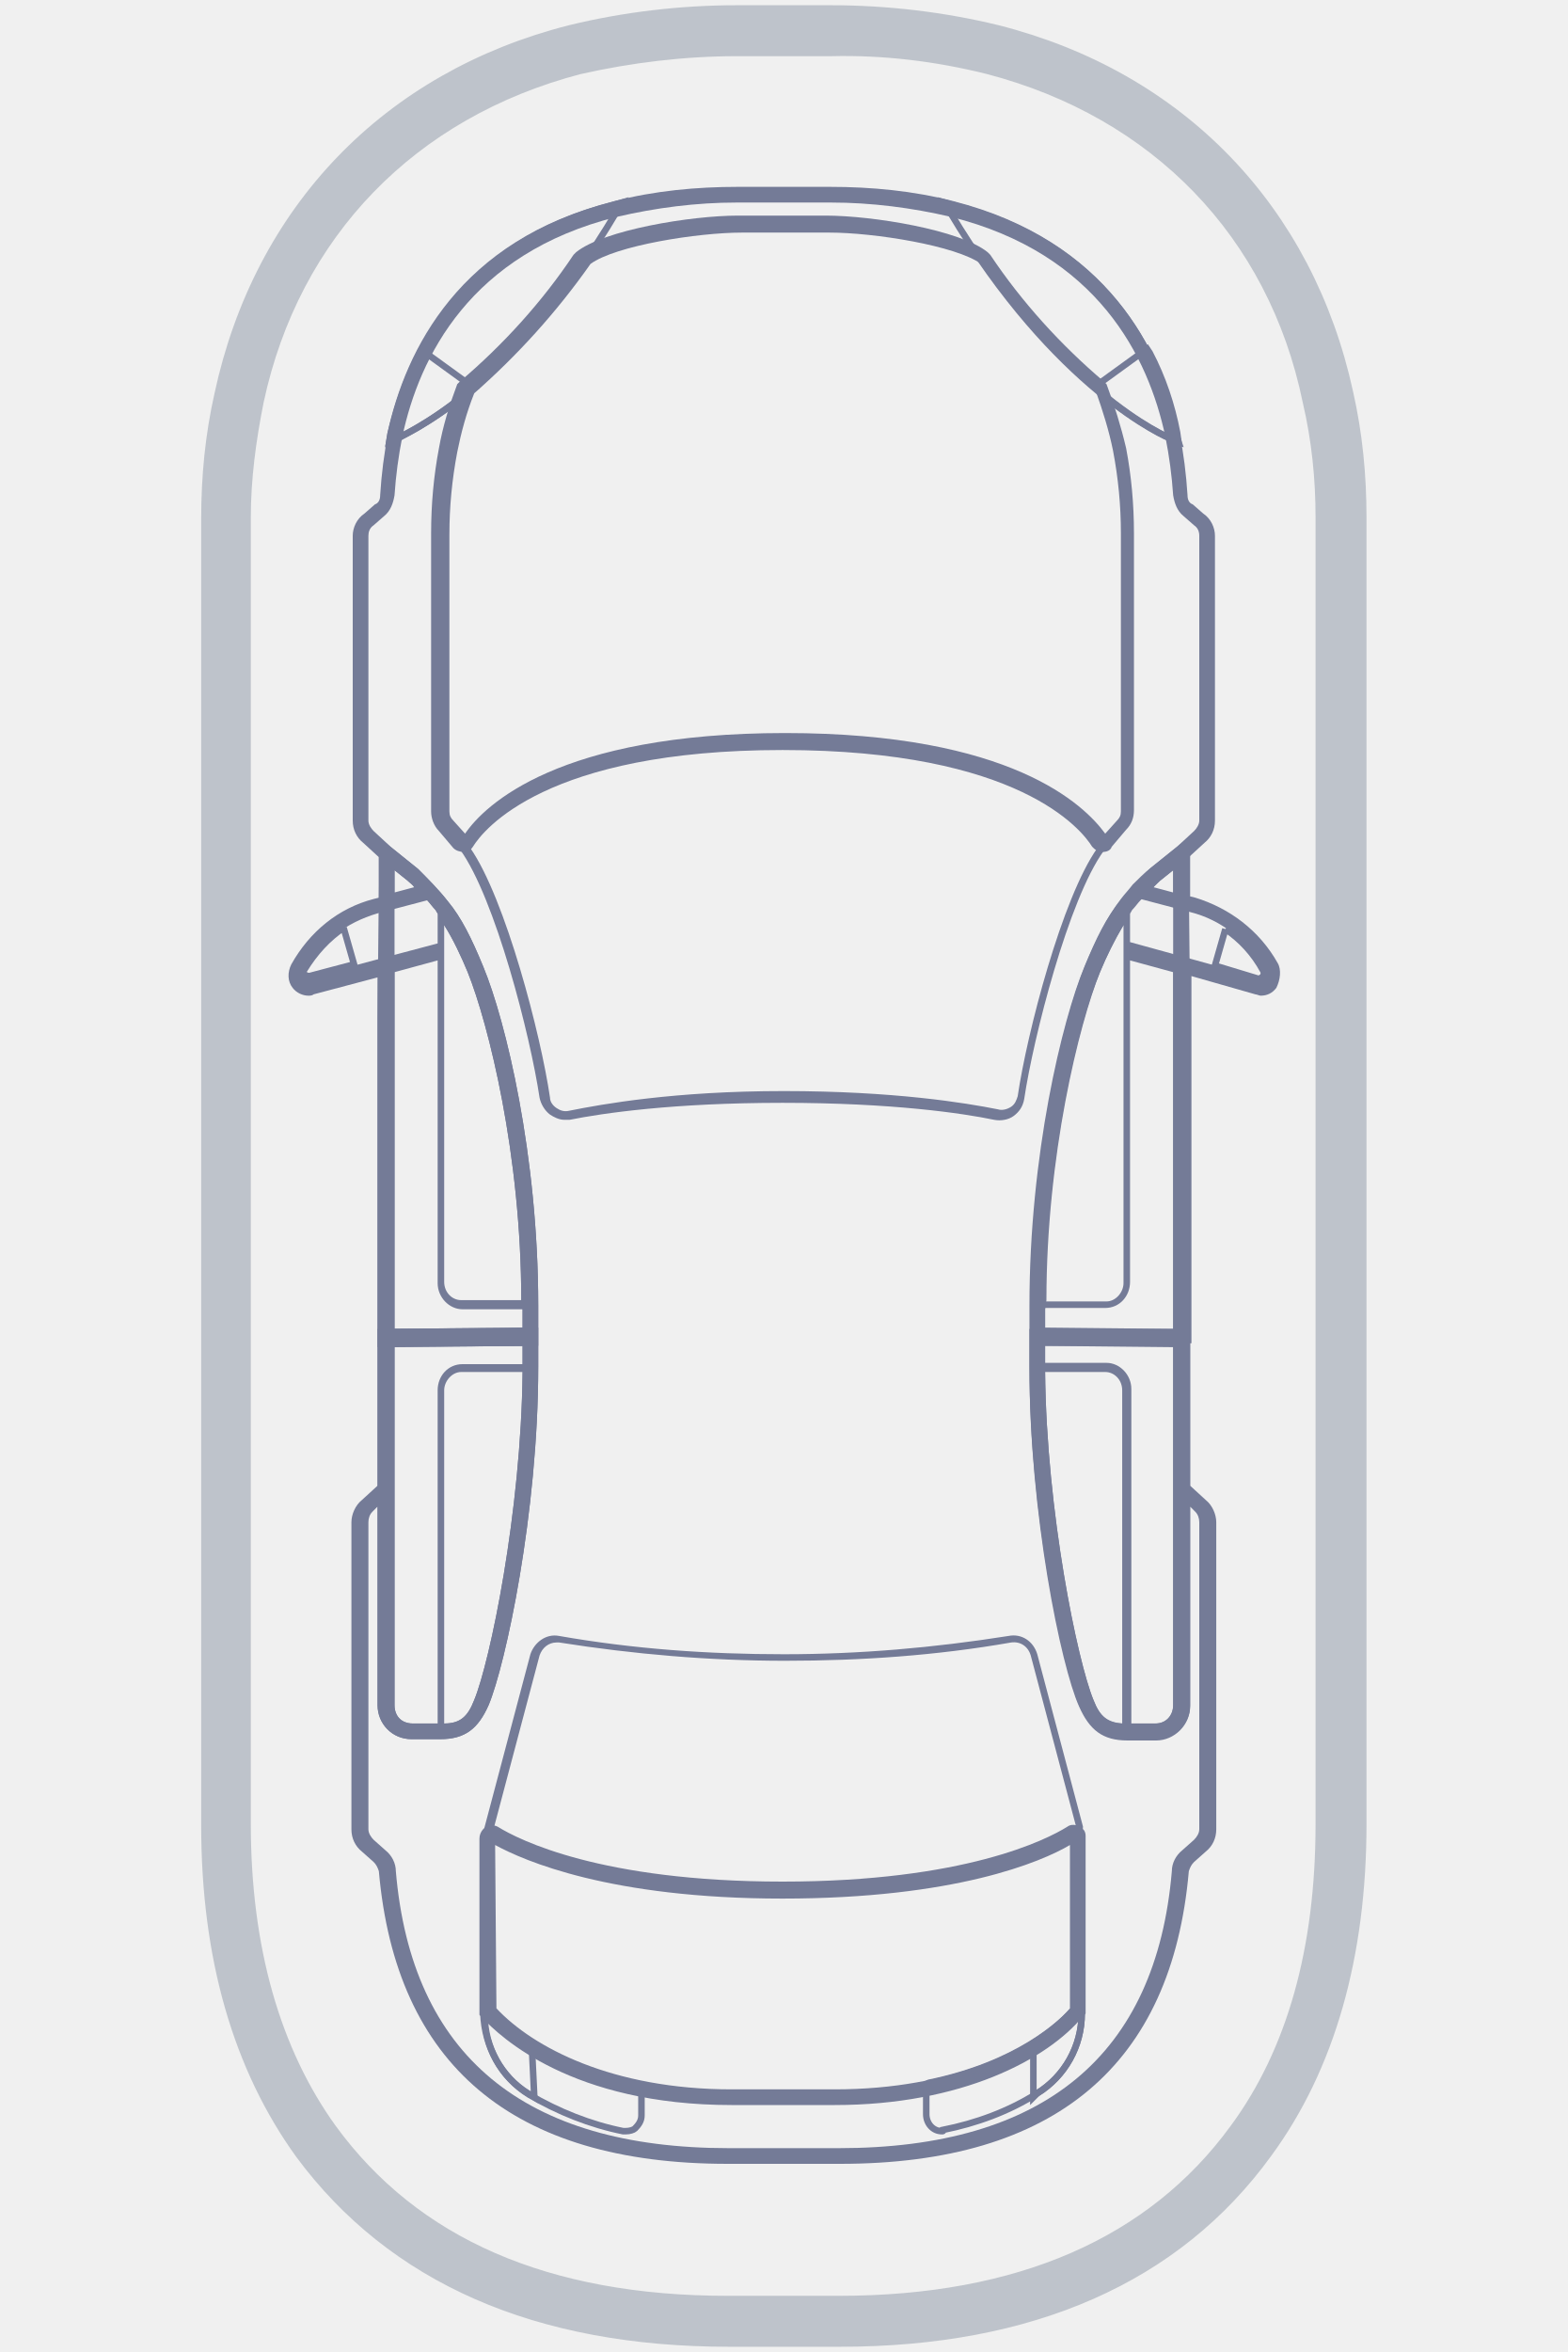
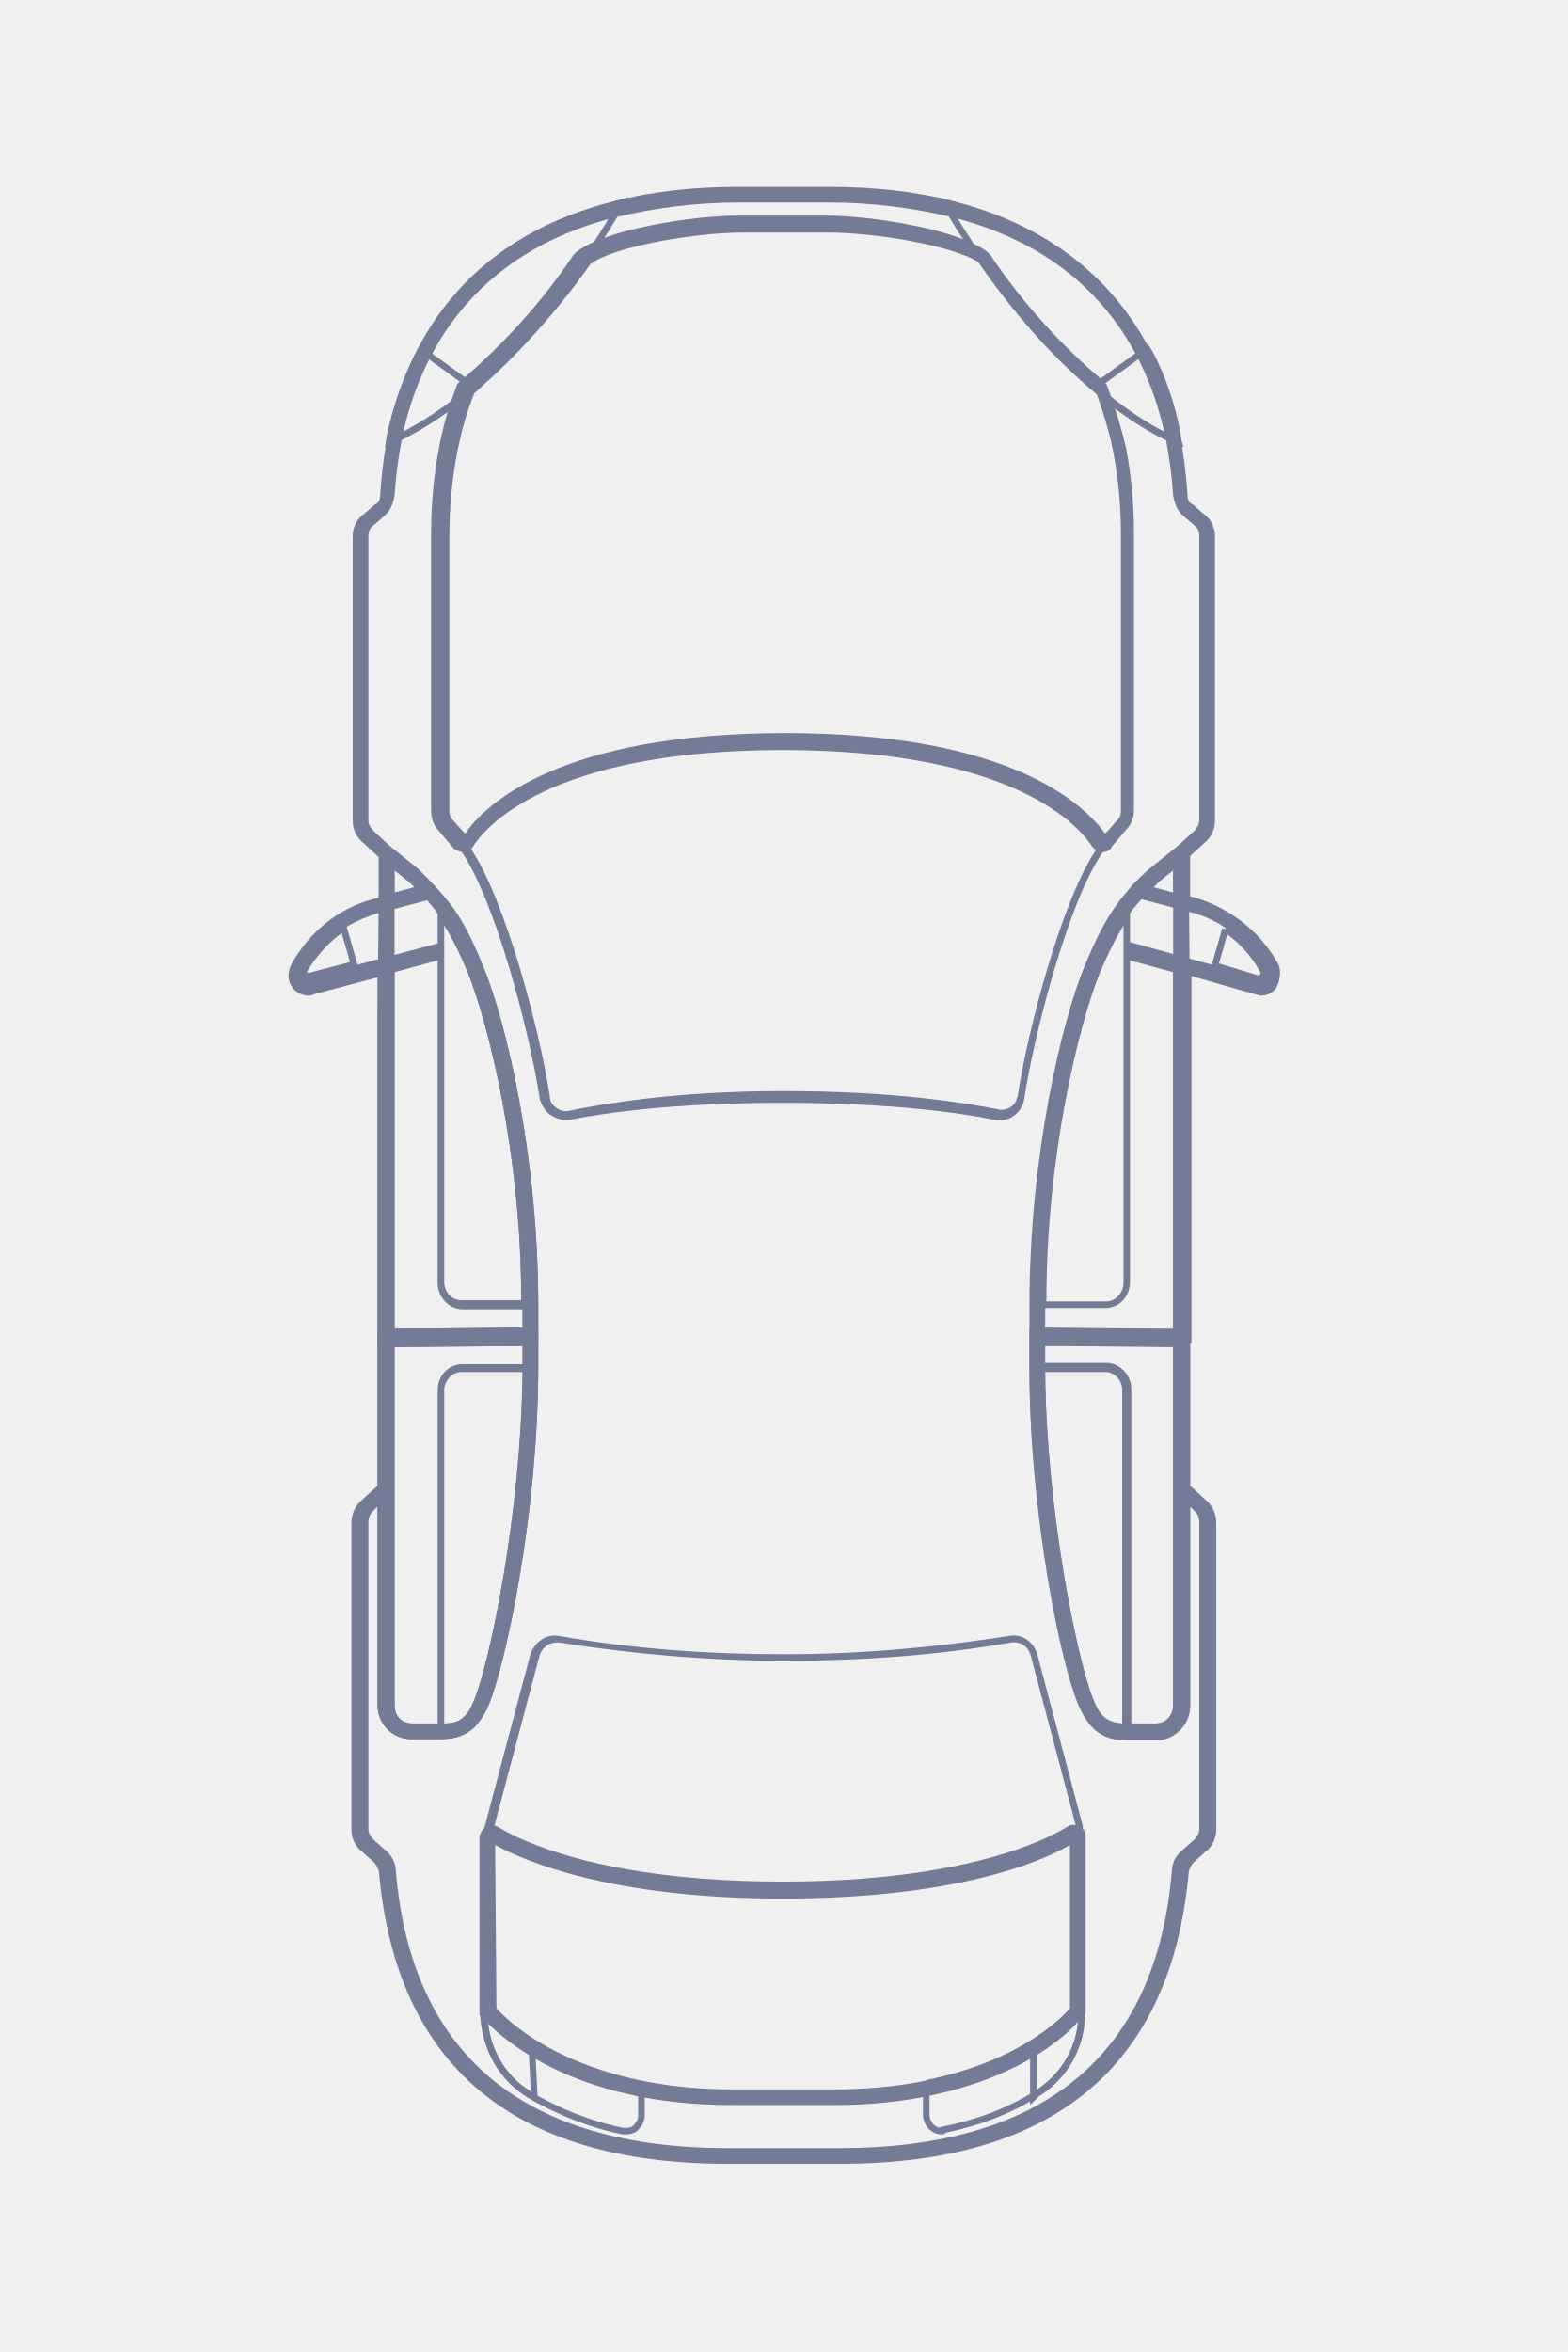
<svg xmlns="http://www.w3.org/2000/svg" version="1.1" viewBox="0 0 120 180" style="enable-background:new 0 0 120 180;" xml:space="preserve">
  <style type="text/css">
    .car-body {
        fill:#747b97;
        transition: all 1s;
    }
    .car-body_open {
        fill: #ff9800;
        fill-opacity: 0.7;
    }
    .car-body_alarm {
        fill: #f15e5f;
-     }
- 
-     .car-perimetr {
-         fill: none;
-         stroke: #4a5c74;
-         stroke-width: 2;
-         opacity: 0.3;
-     }
-     .car-perimetr_guard {
-         stroke: #00c0fc;
-         stroke-width: 2;
-         opacity: 0.8;
-     }
-     .car-perimetr_autolaunch {
-         stroke: #ffffff;
-         stroke-width: 3;
-         opacity: 1;
-     }
-     .car-perimetr_alarm {
-         fill: #f15e5f;
-         animation: blink 1s ease-in-out infinite;
    }

    .car-lamps {
        stroke-width: 0.5px;
        stroke: #747b97;
        fill: none;
        transition: all 1s;
    }
    .car-lamps_enabled {
        fill: #ffeb3b;
        fill-opacity: 0.9;
    }
    .car-lamps_break {
        fill: #ff0000;
        stroke: #ff0000;
        fill-opacity: 0.9;
    }
    .car-lamps_turn {
        fill: #F1C958;
        stroke: #F1C958;
        animation: blink 1s infinite;
    }

    @keyframes blink {
        0% {
            fill-opacity: 1;
        }
        50% {
            fill-opacity: 0;
        }
        100% {
            fill-opacity: 1;
        }
    }
</style>
-   <path class="car-perimetr" d="M64.3,178.6h-8.5c-14.6,0-25.4-4.8-32.3-14.1c-4.7-6.5-7.1-14.8-7.1-24.8v-100c0-3.2,0.3-6.3,1-9.4 C20.4,16.4,30,6.4,43.8,2.9c4.1-1,8.4-1.5,12.6-1.5h7.2c4.2,0,8.5,0.5,12.6,1.5C90,6.4,99.6,16.4,102.6,30.2c0.7,3.1,1,6.2,1,9.4 v100c0,10-2.4,18.4-7.1,24.8C89.7,173.8,78.8,178.6,64.3,178.6z M56.4,3.3c-4.1,0-8.2,0.5-12.2,1.4c-13,3.4-22.2,12.8-25,25.9 c-0.6,3-1,6-1,9v100c0,9.6,2.3,17.6,6.7,23.7c6.5,8.9,16.8,13.4,30.8,13.4h8.5c13.9,0,24.3-4.5,30.8-13.4c4.5-6.1,6.7-14.1,6.7-23.7 v-100c0-3-0.3-6-1-9C98,17.5,88.8,8.1,75.8,4.7c-4-1-8.1-1.5-12.2-1.4C63.6,3.3,56.4,3.3,56.4,3.3z" />
  <path class="car-body" d="M92.3,114.8l-1.2-1.1v-10.6v-1.4V77.9L91,67.7v-2.1l1.2-1.1c0.5-0.4,0.8-1,0.8-1.7V41c0-0.6-0.3-1.3-0.9-1.7l-0.8-0.7 c-0.3-0.1-0.4-0.4-0.4-0.7c-0.1-1.6-0.3-3.2-0.6-4.7c-1.4-6.5-5.6-14.8-17.3-17.8c-3.1-0.8-6.3-1.1-9.5-1.1h-3.4h-0.2h-3.4 c-3.2,0-6.4,0.3-9.5,1.1c-11.7,3-15.9,11.3-17.3,17.8c-0.3,1.5-0.5,3.1-0.6,4.7c0,0.3-0.1,0.6-0.4,0.7l-0.8,0.7 C27.3,39.7,27,40.4,27,41v21.8c0,0.7,0.3,1.3,0.8,1.7l1.2,1.1v2.1l-0.1,10.2v23.8v1.4v10.6l-1.2,1.1c-0.5,0.4-0.8,1.1-0.8,1.7V140 c0,0.7,0.3,1.3,0.8,1.7l0.9,0.8c0.2,0.2,0.3,0.4,0.4,0.7c1.3,14.8,10.2,22.4,26.7,22.4h4.2h0.2h4.2c16.5,0,25.4-7.6,26.7-22.4 c0.1-0.3,0.2-0.5,0.4-0.7l0.9-0.8c0.5-0.4,0.8-1,0.8-1.7v-23.5C93.1,115.9,92.8,115.2,92.3,114.8z M91.8,140c0,0.3-0.2,0.6-0.4,0.8 l-0.9,0.8c-0.5,0.4-0.8,1-0.8,1.6c-1.2,14.1-9.8,21.2-25.5,21.2h-4.1h-0.2h-4.1c-15.7,0-24.3-7.1-25.5-21.2c0-0.6-0.3-1.2-0.8-1.6 l-0.9-0.8c-0.2-0.2-0.4-0.5-0.4-0.8v-23.5c0-0.3,0.1-0.6,0.3-0.8l0.4-0.4v15.2c0,1.4,1.1,2.6,2.6,2.6h2.2c1.9,0,2.9-0.8,3.7-2.6 c1.3-3.1,3.8-14.7,3.8-25.9V103v-1.4v-1.7c0-11.5-2.5-21.8-4.2-25.9c-0.9-2.2-1.7-3.8-2.7-5c-0.7-0.9-1.5-1.7-2.3-2.5l-2.1-1.7l0,0 l-1.3-1.2c-0.2-0.2-0.4-0.5-0.4-0.8V41c0-0.3,0.1-0.6,0.4-0.8l0.8-0.7c0.5-0.4,0.7-1,0.8-1.6c0.1-1.5,0.3-3,0.6-4.5 c1.3-6.1,5.2-14,16.4-16.8c3-0.7,6.1-1.1,9.2-1.1h3.5h0.2h3.5c3.1,0,6.2,0.4,9.2,1.1C84,19.4,87.9,27.3,89.2,33.4 c0.3,1.5,0.5,3,0.6,4.5c0.1,0.6,0.3,1.2,0.8,1.6l0.8,0.7c0.3,0.2,0.4,0.5,0.4,0.8v21.8c0,0.3-0.2,0.6-0.4,0.8l-1.3,1.2l0,0L88,66.5 c-0.8,0.8-1.6,1.6-2.3,2.5c-1,1.2-1.8,2.8-2.7,5c-1.7,4.1-4.2,14.4-4.2,25.9v1.7v1.4v1.6c0,11.2,2.5,22.8,3.8,25.9 c0.8,1.8,1.8,2.6,3.7,2.6h2.2c1.5,0,2.6-1.2,2.6-2.6v-15.2l0.4,0.4c0.2,0.2,0.3,0.5,0.3,0.8V140z M40,103v1.4v0.6 c-0.1,10.7-2.5,22.2-3.7,25.1c-0.5,1.3-1.1,1.8-2.3,1.8l-0.5,0h-1.9c-0.9,0-1.4-0.6-1.4-1.4v-27.4L40,103z M30.2,101.7v-34v-1.1 l1,0.8c0.2,0.2,0.4,0.3,0.5,0.5l1,1c0.2,0.2,0.4,0.5,0.6,0.7c0.1,0.1,0.1,0.2,0.2,0.3l0.5,0.9c0.7,1.1,1.3,2.4,1.8,3.6 c1.6,4,4.1,14,4.1,25.1l0.1,0.7v1.4L30.2,101.7z M80,101.6v-1.4l0.1-0.7c0-11.1,2.5-21.1,4.1-25.1c0.5-1.2,1.1-2.5,1.8-3.6l0.5-0.9 c0.1-0.1,0.1-0.2,0.2-0.3c0.2-0.2,0.4-0.5,0.6-0.7l1-1c0.1-0.2,0.3-0.3,0.5-0.5l1-0.8v1.1v34L80,101.6z M89.8,103.1v27.4 c0,0.8-0.5,1.4-1.4,1.4h-1.9l-0.5,0c-1.2,0-1.8-0.5-2.3-1.8c-1.2-2.9-3.6-14.4-3.7-25.1v-0.6V103L89.8,103.1z" />
  <path class="car-body" d="M84.7,64.9l-0.1-0.2c-0.1-0.3-3.8-8.2-24.7-8.2l0,0c-20.9,0-24.5,7.9-24.7,8.2l-0.1,0.2l0.1,0.1c2.7,3.7,5.4,14.3,6.1,19 c0.1,0.5,0.4,1,0.8,1.3c0.3,0.2,0.7,0.4,1.1,0.4c0.1,0,0.3,0,0.4,0c2.5-0.5,7.9-1.3,16.3-1.3s13.8,0.8,16.2,1.3 c0.5,0.1,1.1,0,1.5-0.3s0.7-0.7,0.8-1.3c0.7-4.7,3.4-15.3,6.1-19L84.7,64.9z M77.9,83.9c-0.1,0.3-0.2,0.6-0.5,0.8 c-0.3,0.2-0.7,0.3-1,0.2c-2.5-0.5-8-1.4-16.4-1.4s-13.9,1-16.4,1.5c-0.4,0.1-0.7,0-1-0.2s-0.5-0.5-0.5-0.8 c-0.7-4.8-3.4-15.2-6.1-19.1c0.6-1.1,5.2-7.7,24-7.7l0,0c18.8,0,23.4,6.6,24,7.7C81.3,68.7,78.6,79.1,77.9,83.9z" />
  <path class="car-body" d="M77.2,125.2c-5.7,0.9-11.4,1.4-17.2,1.4s-11.5-0.4-17.2-1.4c-1-0.2-1.9,0.5-2.2,1.4l-3.5,13.2c-0.1,0.3,0,0.5,0.3,0.7 c1.1,0.8,7.4,4.5,22.6,4.5s21.4-3.8,22.6-4.5c0.2-0.2,0.3-0.4,0.3-0.7l-3.5-13.2C79.1,125.6,78.2,125,77.2,125.2z M60,144.4 c-14.9,0-21.1-3.7-22.2-4.5l3.5-13.2c0.2-0.6,0.7-1,1.3-1c0.1,0,0.1,0,0.2,0c5.7,0.9,11.5,1.4,17.3,1.4s11.6-0.4,17.3-1.4 c0.7-0.1,1.3,0.3,1.5,1l3.5,13.2C81.1,140.7,75,144.4,60,144.4z" />
  <path id="hood" class="car-body" d="M84.4,65.2L84.4,65.2c-0.4,0-0.6-0.2-0.8-0.4c-0.8-1.3-5.6-7.4-23.7-7.4S37,63.5,36.2,64.8c-0.2,0.3-0.4,0.4-0.7,0.4 s-0.6-0.1-0.8-0.3l-1.1-1.3c-0.4-0.4-0.6-1-0.6-1.5V40.8c0-2.2,0.2-4.4,0.6-6.5c0.3-1.7,0.8-3.3,1.4-4.9l0.1-0.1l0.1-0.1 c3.3-2.8,6.3-6.1,8.7-9.7l0.1-0.1l0.1-0.1c2.1-1.7,8.8-2.8,12.4-2.8h6.7c3.6,0,10.3,1.1,12.4,2.8l0.1,0.1l0.1,0.1 c2.4,3.6,5.4,6.9,8.7,9.7l0.1,0.1l0.1,0.1c0.6,1.6,1.1,3.2,1.5,4.9l0,0c0.4,2.1,0.6,4.3,0.6,6.5V62c0,0.6-0.2,1.1-0.6,1.5l-1.1,1.3 C85,65.1,84.7,65.2,84.4,65.2z M36.3,30.1c-0.6,1.5-1,3-1.3,4.5c-0.4,2.1-0.6,4.2-0.6,6.3v21.2c0,0.3,0.1,0.5,0.3,0.7l0.9,1 c1.5-2.2,7.2-7.7,24.5-7.7s22.9,5.5,24.5,7.7l0.9-1c0.2-0.2,0.3-0.4,0.3-0.7V40.8c0-2.1-0.2-4.2-0.6-6.3l0,0 c-0.3-1.5-0.8-3.1-1.3-4.5c-3.3-2.8-6.3-6.1-8.8-9.8c-1.9-1.4-8.2-2.4-11.6-2.4h-6.7c-3.4,0-9.7,1-11.6,2.4 C42.6,23.9,39.6,27.2,36.3,30.1z" />
  <path id="trunk" class="car-body" d="M63.9,161.1H56c-12.2,0-17.7-5.2-19.1-6.7l-0.2-0.2v-13.5c0-0.5,0.4-1,0.9-1c0.2,0,0.3,0,0.5,0.1c1.6,1,7.9,4.2,21.8,4.2 s20.2-3.2,21.8-4.2c0.4-0.3,1-0.1,1.3,0.3c0.1,0.2,0.1,0.3,0.1,0.5v13.5l-0.2,0.2C80.2,157.6,73.6,161.1,63.9,161.1z M38,153.7 c2.8,3,8.9,6.2,18,6.2h7.9c9.1,0,15.3-3.1,18-6.2v-12.5c-2.2,1.3-8.8,4.1-22,4.1s-19.8-2.9-22-4.1L38,153.7z" />
  <path id="door_fl" class="car-body" d="M41.2,103v-3.1c0-11.5-2.5-21.8-4.2-25.9c-0.9-2.2-1.7-3.8-2.7-5c-0.7-0.9-1.5-1.7-2.3-2.5l-3-2.4v4.6l-0.4,0.1 c-2.7,0.7-4.9,2.5-6.3,5l0,0c-0.3,0.6-0.3,1.3,0.1,1.8c0.3,0.4,0.8,0.6,1.2,0.6c0.1,0,0.3,0,0.4-0.1l4.9-1.3v28.3L41.2,103z  M30.2,101.7V74.4l3.3-0.9v24.7c0,1.1,0.9,2,1.9,2l0,0H40v1.5H30.2z M35.8,74.4c1.6,4,4.1,14,4.1,25.1h-4.6c-0.7,0-1.3-0.6-1.3-1.4 l0,0V70.8C34.7,71.9,35.3,73.2,35.8,74.4z M30.2,66.6l1,0.8c0.2,0.2,0.4,0.3,0.5,0.5l-1.5,0.4V66.6z M23.7,74.8 c-0.1,0-0.3,0-0.4-0.1s-0.1-0.3,0-0.4l0,0c1.2-2.2,3.2-3.7,5.6-4.4l3.8-1c0.2,0.2,0.4,0.5,0.6,0.7c0.1,0.1,0.1,0.2,0.2,0.3v2.3 L23.7,74.8z" />
  <path id="door_fr" class="car-body" d="M97.8,73.7c-1.4-2.5-3.7-4.2-6.3-5l-0.4-0.1V64l-3,2.4c-0.5,0.4-1,0.9-1.4,1.3c-0.3,0.4-0.6,0.7-0.9,1.1 c-1,1.3-1.8,2.9-2.7,5c-1.7,4.1-4.2,14.5-4.2,25.9v3.1h12.3V74.7l4.9,1.4c0.1,0,0.3,0.1,0.4,0.1c0.5,0,0.9-0.2,1.2-0.6 C98,75,98.1,74.2,97.8,73.7z M89.8,66.6v1.7l-1.5-0.4c0.2-0.2,0.3-0.3,0.5-0.5L89.8,66.6z M84.2,74.4c0.5-1.2,1.1-2.4,1.8-3.6v27.4 c0,0.7-0.6,1.4-1.3,1.4l0,0H80C80.1,88.4,82.5,78.4,84.2,74.4L84.2,74.4z M89.8,101.7H80v-1.6h4.6c1.1,0,1.9-0.9,1.9-2V73.5l3.3,0.9 V101.7z M96.7,74.7c-0.1,0.1-0.2,0.2-0.4,0.1l-9.8-2.7v-2.3l0.2-0.3c0.2-0.3,0.4-0.5,0.6-0.7l3.8,1c2.4,0.6,4.4,2.2,5.6,4.4 C96.8,74.4,96.8,74.6,96.7,74.7L96.7,74.7z" />
  <path id="door_rl" class="car-body" d="M28.9,101.7v28.8c0,1.4,1.1,2.6,2.6,2.6h2.2c1.9,0,2.9-0.8,3.7-2.6c1.3-3.1,3.8-14.7,3.8-25.9v-3L28.9,101.7z M30.2,130.5 V103H40v1.4h-4.6c-1.1,0-1.9,0.9-1.9,2v25.5h-1.9C30.7,131.9,30.2,131.3,30.2,130.5L30.2,130.5z M36.3,130.1 c-0.5,1.3-1.1,1.8-2.3,1.8v-25.5c0-0.7,0.6-1.4,1.3-1.4H40C39.9,115.7,37.5,127.2,36.3,130.1L36.3,130.1z" />
  <path id="door_rr" class="car-body" d="M78.8,101.7v3c0,11.1,2.4,22.8,3.8,25.9c0.8,1.8,1.8,2.6,3.7,2.6h2.2c1.4,0,2.6-1.2,2.6-2.6v-28.8L78.8,101.7z M83.7,130.1 c-1.2-2.9-3.6-14.3-3.7-25.1h4.6c0.7,0,1.3,0.6,1.3,1.4v25.5C84.8,131.8,84.2,131.4,83.7,130.1z M89.8,130.5c0,0.8-0.6,1.4-1.3,1.4 h-1.9v-25.6c0-1.1-0.9-2-1.9-2H80V103h9.8V130.5z" />
  <path id="lights_head_l" class="car-lamps" d="M29.8,33.8l0.1-0.6c1.4-6.4,5.5-14.6,17-17.5l0.7-0.2l-0.4,0.7c-8.1,13.7-16.6,17.3-17,17.4L29.8,33.8z" />
  <path id="lights_head_r" class="car-lamps" d="M90.2,33.8l-0.5-0.2c-0.4-0.1-8.9-3.8-17-17.4l-0.4-0.7l0.7,0.2c11.6,3,15.7,11.2,17,17.5L90.2,33.8z" />
  <path id="lights_stop_l" class="car-lamps" d="M72.1,163.1c-0.7,0-1.2-0.6-1.2-1.3v-2.3l0.2-0.1c6.8-1.4,10.1-4.5,11.2-5.7l0.5-0.6v1c0,2.5-1.3,4.8-3.4,6.1 c-2.2,1.4-4.7,2.3-7.2,2.8C72.2,163.1,72.2,163.1,72.1,163.1z" />
  <path id="lights_stop_r" class="car-lamps" d="M47.9,163.1c-0.1,0-0.2,0-0.2,0c-2.5-0.5-5-1.5-7.2-2.8c-2.1-1.3-3.4-3.6-3.4-6.1v-1l0.5,0.6c1.1,1.3,4.4,4.3,11.3,5.7 l0.2,0.1v2.3c0,0.4-0.2,0.7-0.5,1C48.5,163,48.2,163.1,47.9,163.1z" />
  <path id="lights_turn_fl" class="car-lamps" d="M90.2,33.8l-0.5-0.2c-0.2-0.1-2.4-1-5.6-3.7l-0.3-0.3l4-2.9L88,27c1,1.9,1.7,4,2.1,6.1L90.2,33.8z" />
  <path id="lights_turn_fr" class="car-lamps" d="M29.8,33.8l0.1-0.6c0.5-2.1,1.2-4.2,2.2-6.1l0.2-0.3l4,2.9L36,29.9c-3.2,2.6-5.4,3.5-5.6,3.7L29.8,33.8z" />
  <path id="lights_turn_ml" class="car-lamps" d="M26.3,71l0.8,2.8l-3.4,0.9h-0.1c-0.1,0-0.2-0.1-0.3-0.1c-0.1-0.1-0.1-0.3,0-0.4l0,0C24.1,72.9,25.1,71.8,26.3,71" />
  <path id="lights_turn_mr" class="car-lamps" d="M93.8,71.1c1.2,0.8,2.2,1.9,2.9,3.2l0,0c0.1,0.2,0,0.4-0.1,0.5c-0.1,0-0.1,0.1-0.2,0.1h-0.1l-3.3-1L93.8,71.1" />
  <path id="lights_turn_rl" class="car-lamps" d="M40.9,160.5l-0.5-0.3c-2.1-1.3-3.3-3.6-3.4-6.1v-1l0.5,0.6c0.9,1,2,1.9,3.1,2.6l0.1,0.1L40.9,160.5z" />
  <path id="lights_turn_rr" class="car-lamps" d="M79.1,160.5v-4.1l0.1-0.1c1.2-0.7,2.2-1.6,3.1-2.6l0.5-0.6v1c0,2.5-1.3,4.8-3.4,6.1L79.1,160.5z" />
</svg>
